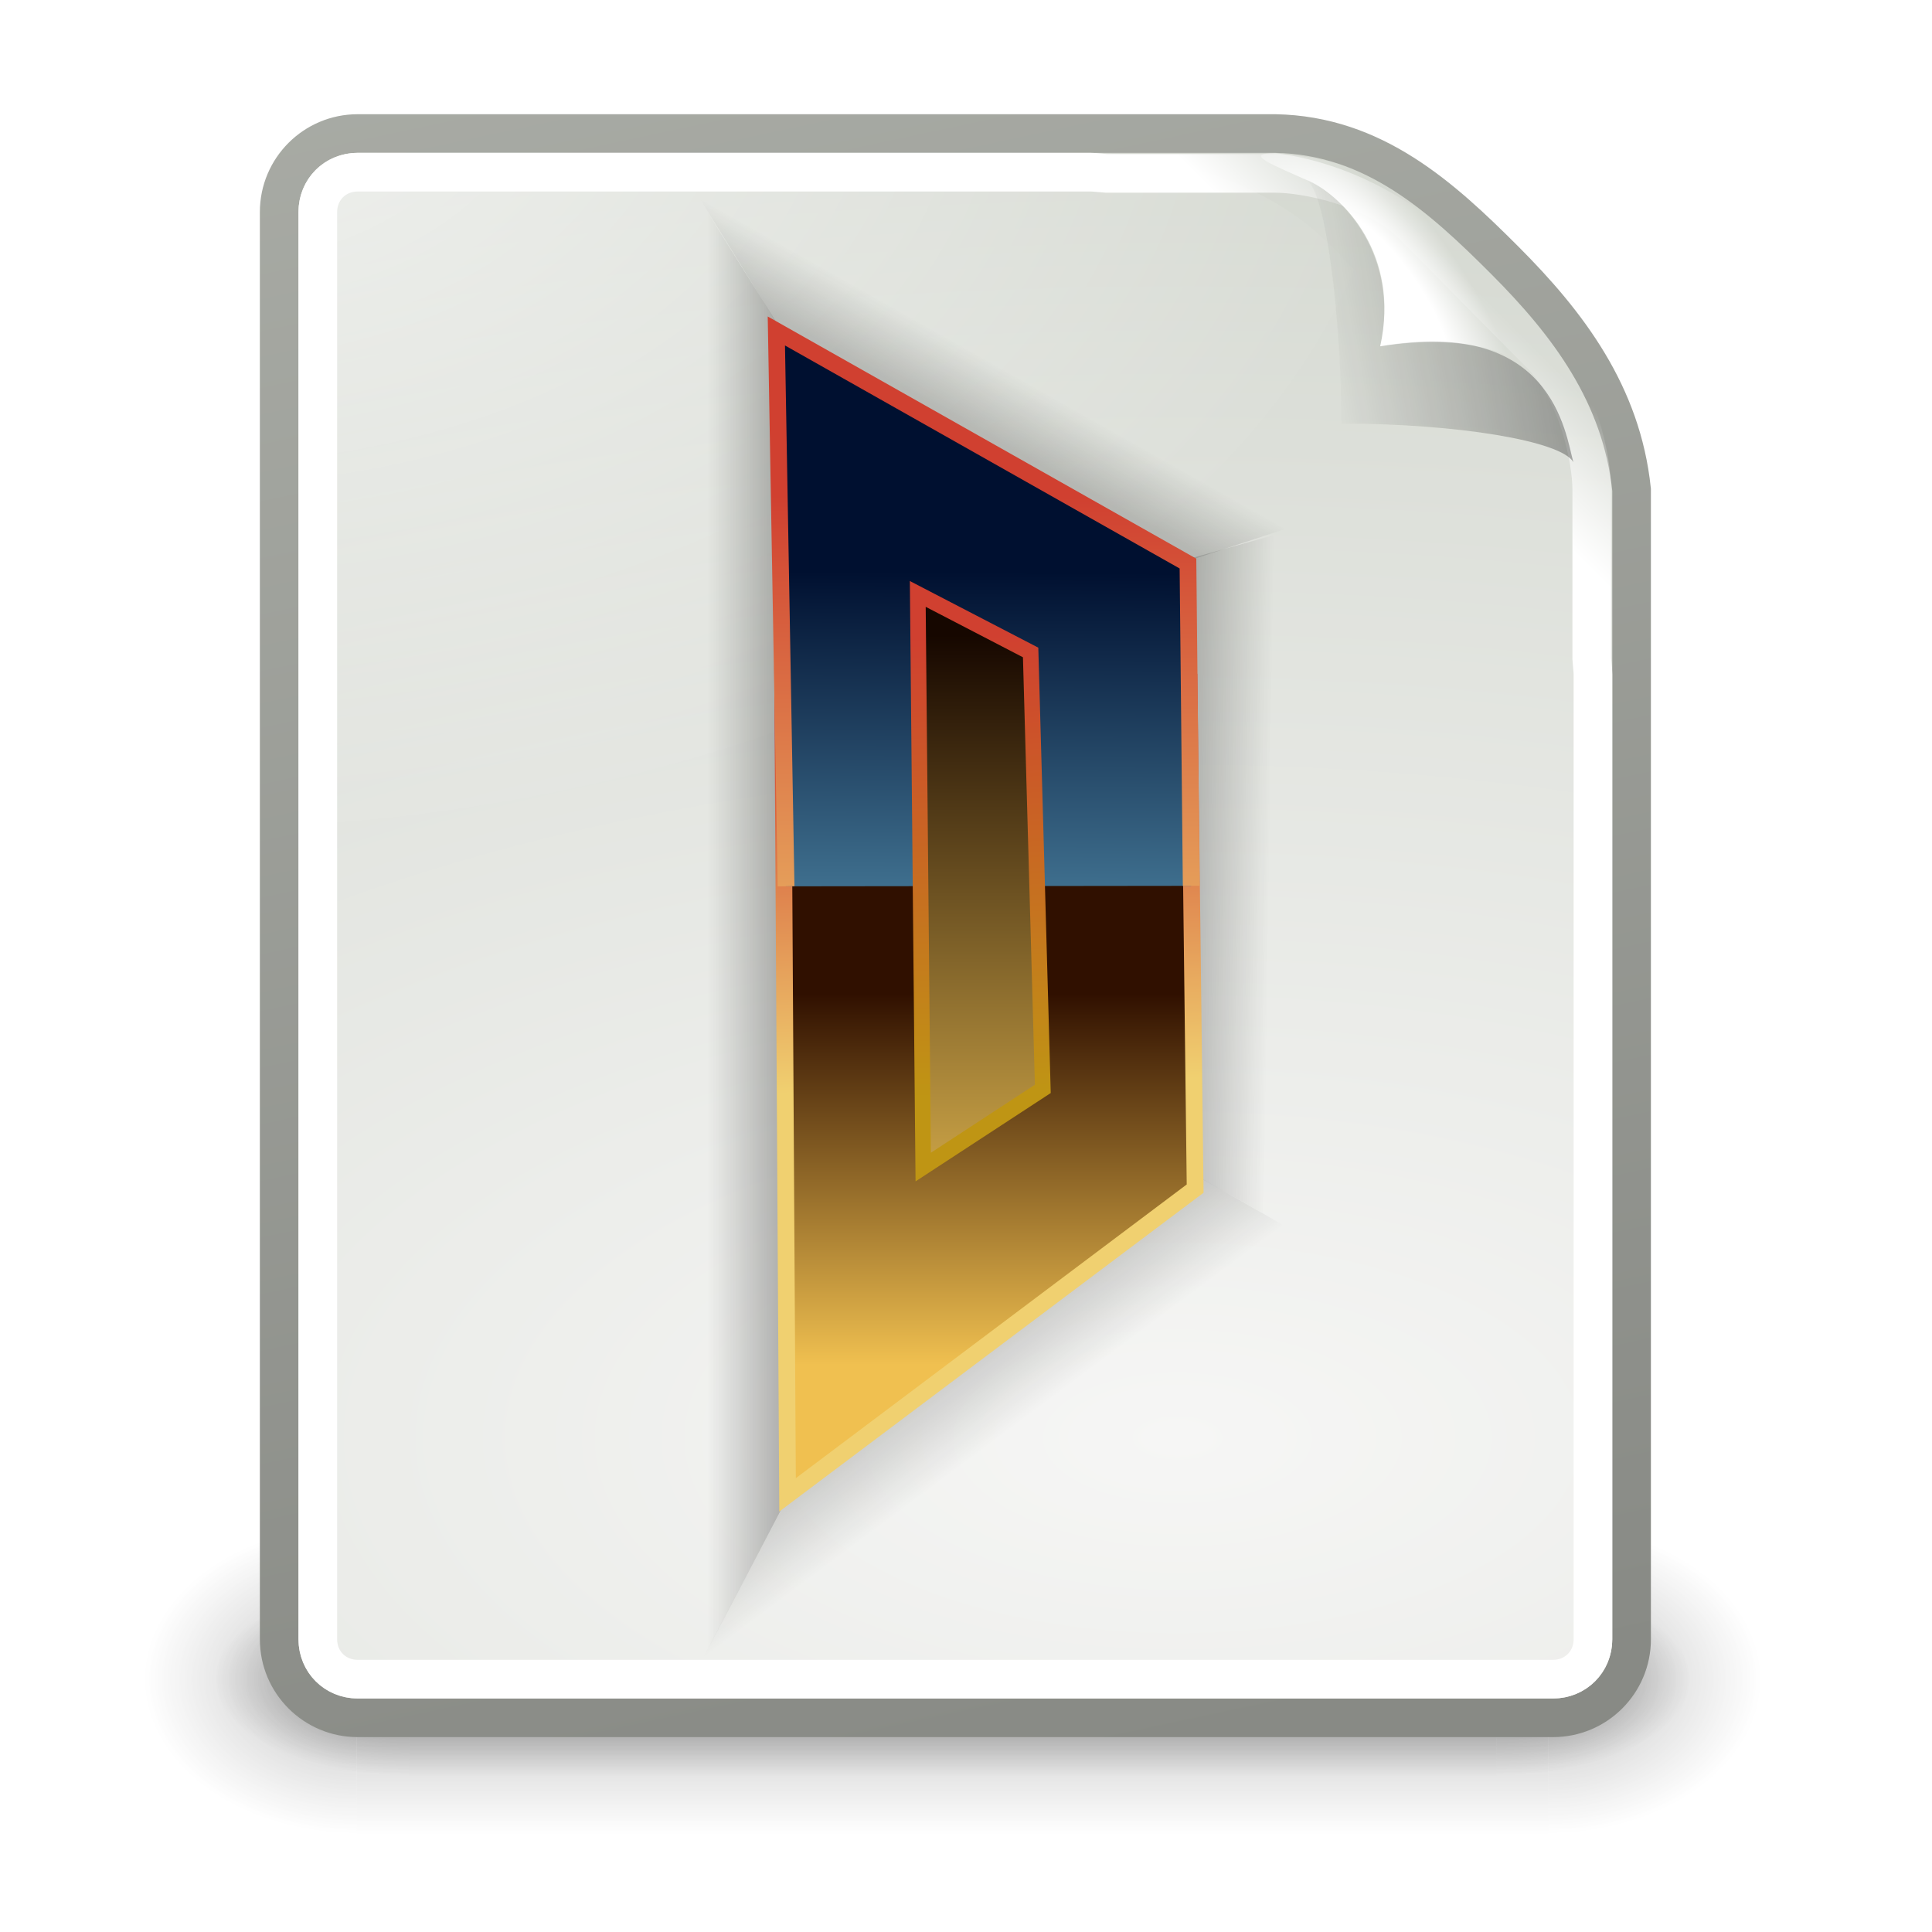
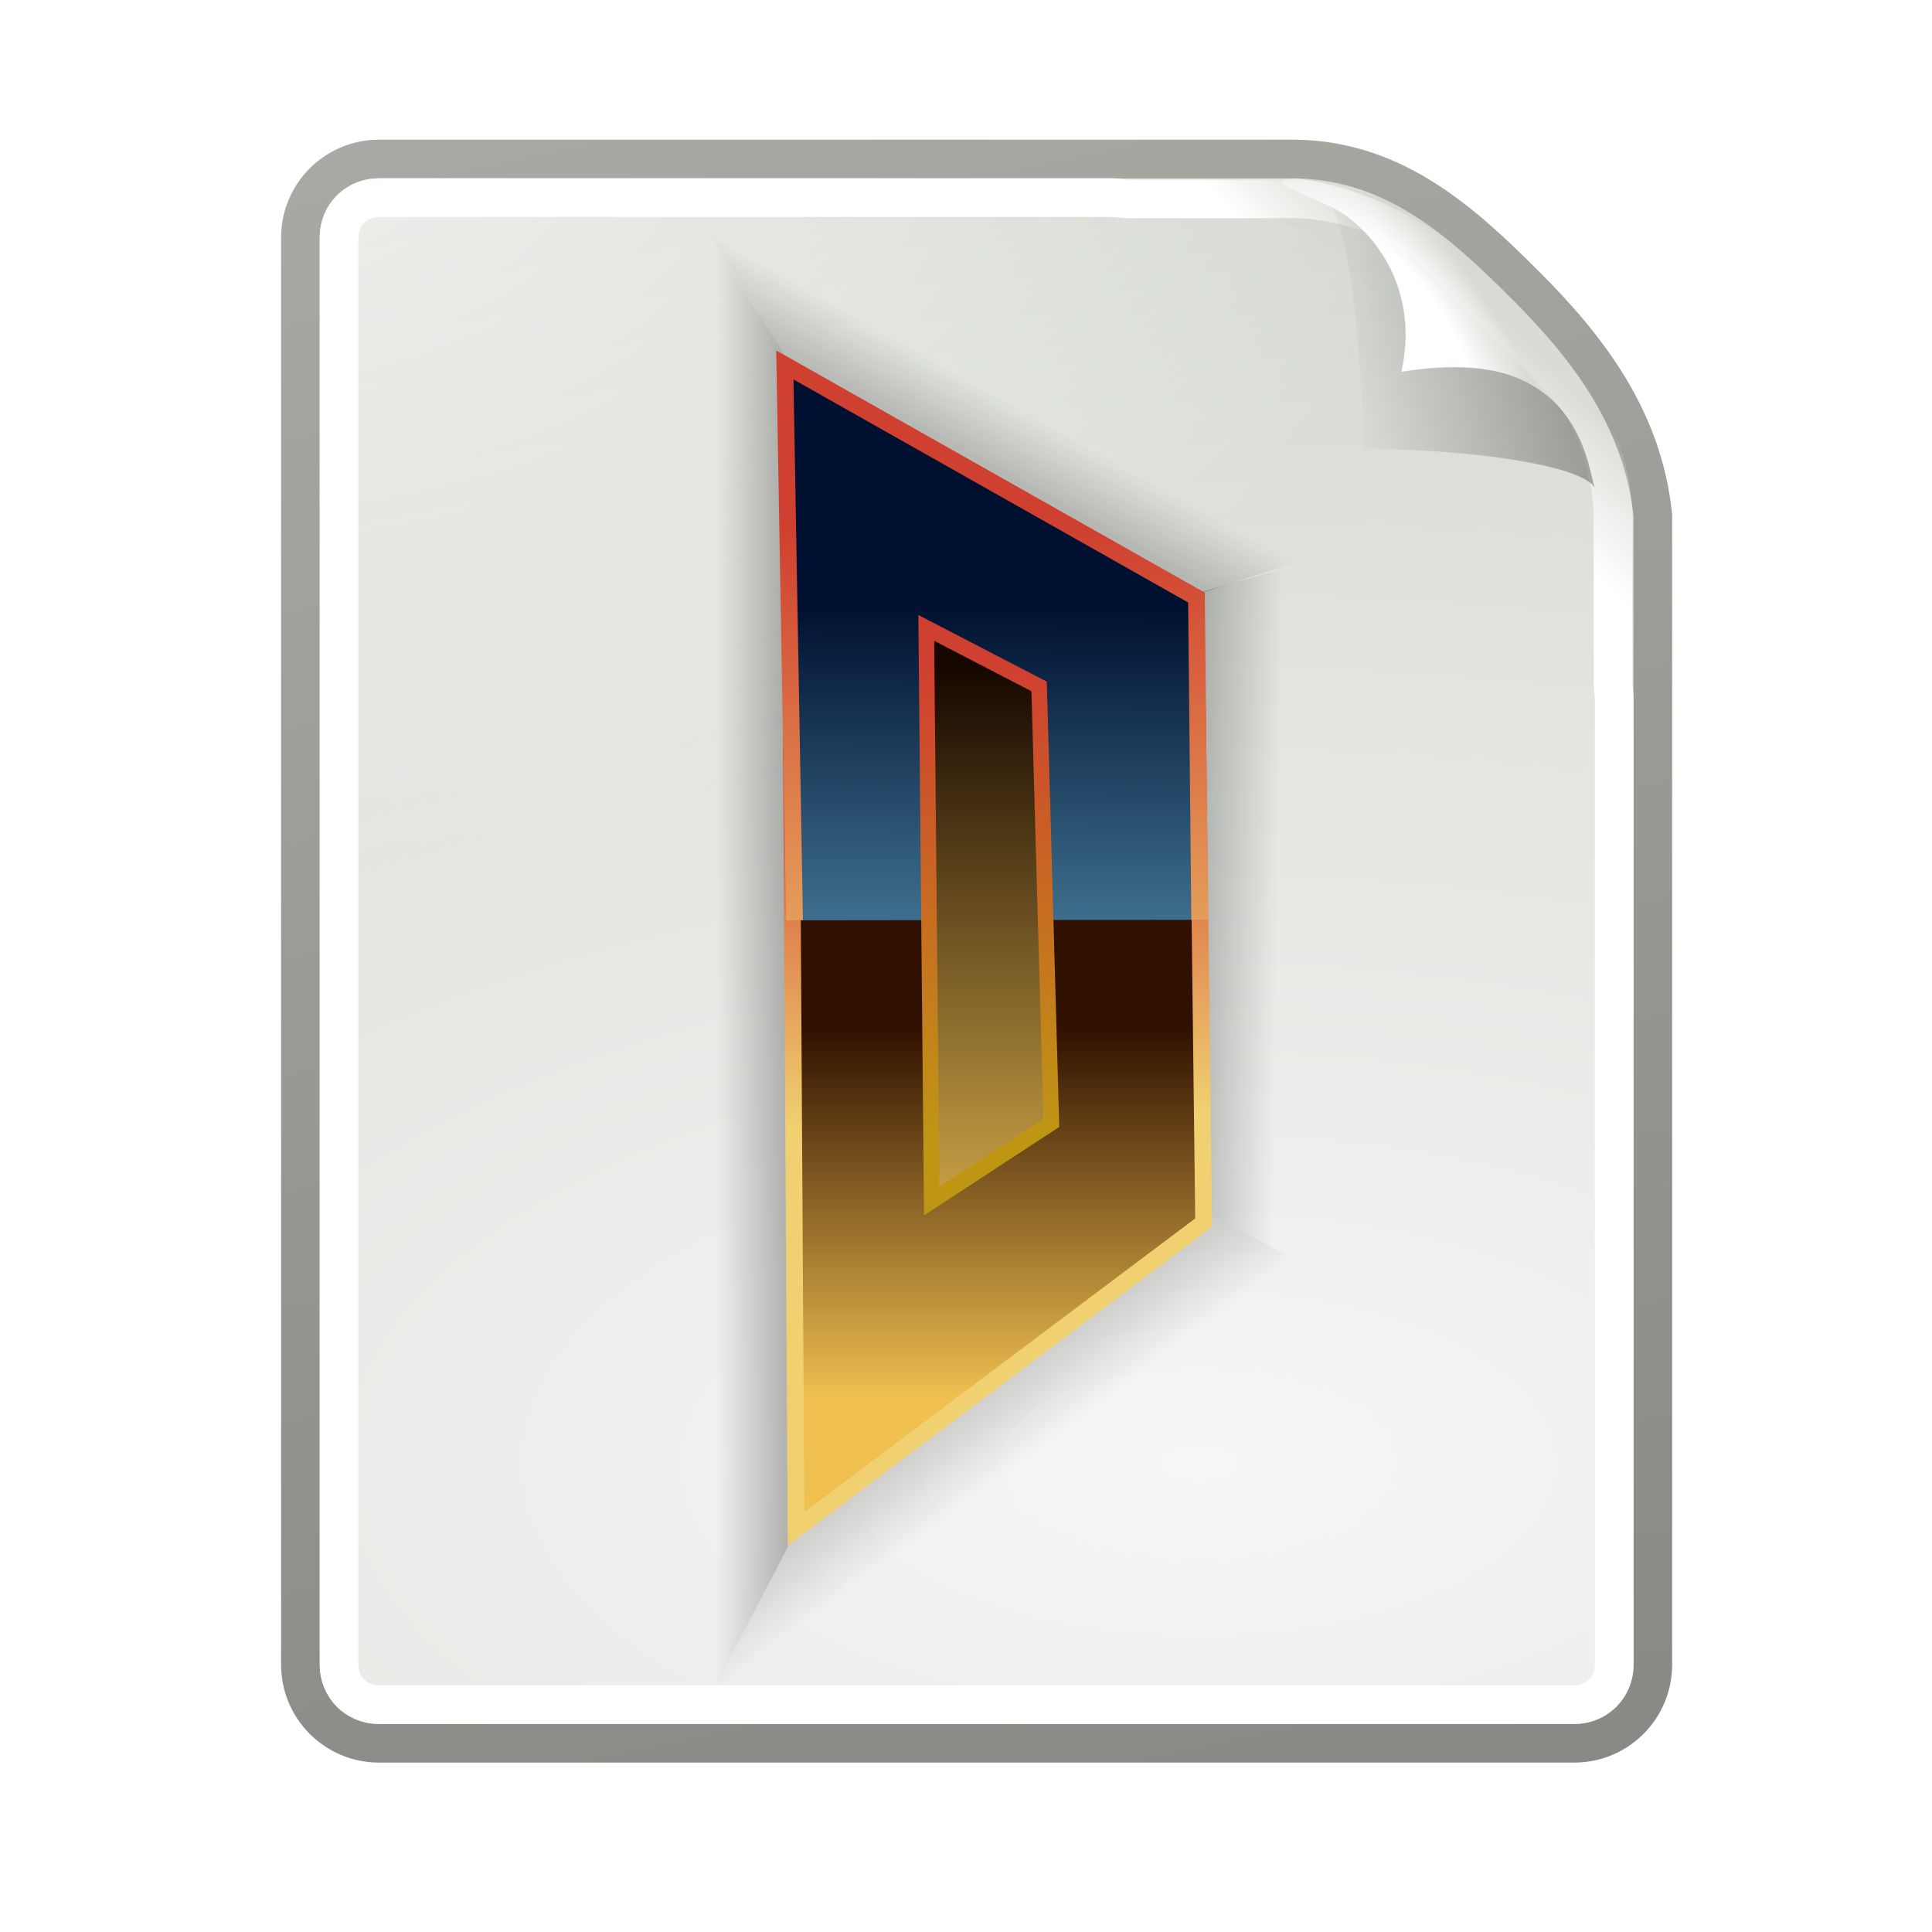
<svg xmlns="http://www.w3.org/2000/svg" xmlns:xlink="http://www.w3.org/1999/xlink" width="650" height="650" id="svg2" version="1.0">
  <defs id="defs4">
    <linearGradient id="linearGradient3388">
      <stop id="stop3390" offset="0" style="stop-color:black;stop-opacity:0.455" />
      <stop id="stop3392" offset="1" style="stop-color:black;stop-opacity:0;" />
    </linearGradient>
    <linearGradient id="linearGradient3520">
      <stop style="stop-color:#000000;stop-opacity:0.413" offset="0" id="stop3522" />
      <stop style="stop-color:#000000;stop-opacity:0;" offset="1" id="stop3524" />
    </linearGradient>
    <linearGradient xlink:href="#linearGradient3520" id="linearGradient13786" gradientUnits="userSpaceOnUse" gradientTransform="matrix(0.5946829,0,0,0.5927814,-62.32735,-48.7258)" x1="-18.619" y1="10.211" x2="-30.559" y2="12.19" />
    <linearGradient id="linearGradient3671">
      <stop style="stop-color:#ffffff;stop-opacity:1;" offset="0" id="stop3673" />
      <stop id="stop3691" offset="0.475" style="stop-color:#ffffff;stop-opacity:1;" />
      <stop style="stop-color:#ffffff;stop-opacity:0;" offset="1" id="stop3675" />
    </linearGradient>
    <radialGradient xlink:href="#linearGradient3671" id="radialGradient13784" gradientUnits="userSpaceOnUse" gradientTransform="matrix(0.2626416,-0.1805803,0.4842474,0.7055033,-76.98799,-55.02649)" cx="-26.305" cy="10.108" fx="-26.305" fy="10.108" r="7.042" />
    <linearGradient id="linearGradient3656">
      <stop style="stop-color:#ffffff;stop-opacity:1;" offset="0" id="stop3658" />
      <stop style="stop-color:#ffffff;stop-opacity:0;" offset="1" id="stop3660" />
    </linearGradient>
    <linearGradient xlink:href="#linearGradient3656" id="linearGradient13792" gradientUnits="userSpaceOnUse" gradientTransform="translate(-90,-60)" x1="-24.757" y1="9.569" x2="-22.612" y2="7.424" />
    <linearGradient id="linearGradient3741">
      <stop style="stop-color:#ffffff;stop-opacity:1;" offset="0" id="stop3743" />
      <stop style="stop-color:#ffffff;stop-opacity:0;" offset="1" id="stop3745" />
    </linearGradient>
    <radialGradient xlink:href="#linearGradient3741" id="radialGradient13636" gradientUnits="userSpaceOnUse" gradientTransform="matrix(1.886026,0,0,1.176471,-3.544103,-4.235294)" cx="4" cy="5.3" fx="4" fy="5.3" r="17" />
    <linearGradient id="linearGradient3613">
      <stop style="stop-color:#888a85;stop-opacity:1" offset="0" id="stop3615" />
      <stop style="stop-color:#babdb6;stop-opacity:1" offset="1" id="stop3617" />
    </linearGradient>
    <linearGradient xlink:href="#linearGradient3613" id="linearGradient13634" gradientUnits="userSpaceOnUse" gradientTransform="translate(-90,-60)" x1="-47.5" y1="49.021" x2="-62.75" y2="-22.502" />
    <linearGradient id="linearGradient3683">
      <stop id="stop3685" offset="0" style="stop-color:#f6f6f5;stop-opacity:1;" />
      <stop id="stop3689" offset="1" style="stop-color:#d3d7cf;stop-opacity:1" />
    </linearGradient>
    <radialGradient xlink:href="#linearGradient3683" id="radialGradient13632" gradientUnits="userSpaceOnUse" gradientTransform="matrix(3.995749,0,0,1.935037,0.62141,-91.16742)" cx="-30.25" cy="35.357" fx="-30.25" fy="35.357" r="18" />
    <linearGradient xlink:href="#linearGradient3702" id="linearGradient13630" gradientUnits="userSpaceOnUse" x1="25.058" y1="47.028" x2="25.058" y2="39.999" />
    <radialGradient xlink:href="#linearGradient3688" id="radialGradient13628" gradientUnits="userSpaceOnUse" gradientTransform="matrix(2.003784,0,0,1.4,-20.01187,-104.4)" cx="4.993" cy="43.5" fx="4.993" fy="43.5" r="2.5" />
    <radialGradient xlink:href="#linearGradient3688" id="radialGradient13626" gradientUnits="userSpaceOnUse" gradientTransform="matrix(2.003784,0,0,1.4,27.98813,-17.4)" cx="4.993" cy="43.5" fx="4.993" fy="43.5" r="2.5" />
    <linearGradient id="linearGradient3702">
      <stop style="stop-color:black;stop-opacity:0;" offset="0" id="stop3704" />
      <stop id="stop3710" offset="0.5" style="stop-color:black;stop-opacity:1;" />
      <stop style="stop-color:black;stop-opacity:0;" offset="1" id="stop3706" />
    </linearGradient>
    <linearGradient xlink:href="#linearGradient3702" id="linearGradient13624" gradientUnits="userSpaceOnUse" x1="25.058" y1="47.028" x2="25.058" y2="39.999" />
    <radialGradient xlink:href="#linearGradient3688" id="radialGradient13622" gradientUnits="userSpaceOnUse" gradientTransform="matrix(2.003784,0,0,1.4,-20.01187,-104.4)" cx="4.993" cy="43.5" fx="4.993" fy="43.5" r="2.5" />
    <linearGradient id="linearGradient3688">
      <stop style="stop-color:black;stop-opacity:1;" offset="0" id="stop3690" />
      <stop style="stop-color:black;stop-opacity:0;" offset="1" id="stop3692" />
    </linearGradient>
    <radialGradient xlink:href="#linearGradient3688" id="radialGradient13620" gradientUnits="userSpaceOnUse" gradientTransform="matrix(2.003784,0,0,1.4,27.98813,-17.4)" cx="4.993" cy="43.5" fx="4.993" fy="43.5" r="2.5" />
    <linearGradient id="linearGradient3225">
      <stop id="stop3227" offset="0" style="stop-color:#160700;stop-opacity:1;" />
      <stop id="stop3229" offset="1" style="stop-color:#c59e44;stop-opacity:1;" />
    </linearGradient>
    <linearGradient id="linearGradient3219">
      <stop id="stop3221" offset="0" style="stop-color:#bf9514;stop-opacity:1;" />
      <stop id="stop3223" offset="1" style="stop-color:#d04030;stop-opacity:1;" />
    </linearGradient>
    <linearGradient id="linearGradient3195">
      <stop style="stop-color:#f0d070;stop-opacity:1;" offset="0" id="stop3197" />
      <stop style="stop-color:#d04030;stop-opacity:1;" offset="1" id="stop3199" />
    </linearGradient>
    <linearGradient id="linearGradient3179">
      <stop style="stop-color:#301000;stop-opacity:1;" offset="0" id="stop3181" />
      <stop style="stop-color:#f0c050;stop-opacity:1;" offset="1" id="stop3183" />
    </linearGradient>
    <linearGradient id="linearGradient3171">
      <stop id="stop3173" offset="0" style="stop-color:#001030;stop-opacity:1;" />
      <stop id="stop3175" offset="1" style="stop-color:#407190;stop-opacity:1;" />
    </linearGradient>
    <linearGradient xlink:href="#linearGradient3179" id="linearGradient3348" gradientUnits="userSpaceOnUse" gradientTransform="matrix(0.75,0,0,0.75,136.1255,66.24946)" x1="263.711" y1="384" x2="263.711" y2="550.675" />
    <linearGradient xlink:href="#linearGradient3195" id="linearGradient3350" gradientUnits="userSpaceOnUse" gradientTransform="matrix(0.75,0,0,0.75,135.5898,59.28517)" x1="277.501" y1="434.197" x2="270.915" y2="264.197" />
    <linearGradient xlink:href="#linearGradient3171" id="linearGradient3352" gradientUnits="userSpaceOnUse" gradientTransform="matrix(0.75,0,0,0.75,135.5898,59.28517)" x1="261.479" y1="204.148" x2="260.559" y2="349.148" />
    <linearGradient xlink:href="#linearGradient3195" id="linearGradient3354" gradientUnits="userSpaceOnUse" gradientTransform="matrix(0.75,0,0,0.75,135.5898,59.28517)" x1="274.674" y1="440.649" x2="275.427" y2="170.649" />
    <linearGradient xlink:href="#linearGradient3225" id="linearGradient3356" gradientUnits="userSpaceOnUse" gradientTransform="matrix(0.75,0,0,0.75,135.5898,59.28517)" x1="261.429" y1="232.632" x2="261.429" y2="466.987" />
    <linearGradient xlink:href="#linearGradient3219" id="linearGradient3358" gradientUnits="userSpaceOnUse" gradientTransform="matrix(0.75,0,0,0.75,135.5898,59.28517)" x1="271.225" y1="438.309" x2="261.429" y2="232.632" />
    <linearGradient xlink:href="#linearGradient3388" id="linearGradient3386" x1="329.286" y1="134.286" x2="340.156" y2="115" gradientUnits="userSpaceOnUse" />
-     <linearGradient xlink:href="#linearGradient3688" id="linearGradient3402" x1="328.058" y1="283.571" x2="236.585" y2="283.571" gradientUnits="userSpaceOnUse" gradientTransform="translate(1.428571,11.42857)" />
+     <linearGradient xlink:href="#linearGradient3688" id="linearGradient3402" x1="328.058" y1="283.571" x2="236.585" y2="283.571" gradientUnits="userSpaceOnUse" gradientTransform="translate(4.285714,22.85714)" />
    <linearGradient xlink:href="#linearGradient3388" id="linearGradient3406" gradientUnits="userSpaceOnUse" x1="303.571" y1="160" x2="329.442" y2="140.714" gradientTransform="matrix(0,1,-1,0,493.2143,129.6429)" />
    <linearGradient xlink:href="#linearGradient3688" id="linearGradient3410" gradientUnits="userSpaceOnUse" x1="362.299" y1="342.857" x2="313.728" y2="342.143" gradientTransform="matrix(-1,0,0,-1,739.2857,633.5714)" />
    <radialGradient xlink:href="#linearGradient3688" id="radialGradient3432" gradientUnits="userSpaceOnUse" gradientTransform="matrix(2.003784,0,0,1.4,27.98813,-17.4)" cx="4.993" cy="43.5" fx="4.993" fy="43.5" r="2.5" />
    <radialGradient xlink:href="#linearGradient3688" id="radialGradient3434" gradientUnits="userSpaceOnUse" gradientTransform="matrix(2.003784,0,0,1.4,-20.01187,-104.4)" cx="4.993" cy="43.5" fx="4.993" fy="43.5" r="2.5" />
    <linearGradient xlink:href="#linearGradient3702" id="linearGradient3436" gradientUnits="userSpaceOnUse" x1="25.058" y1="47.028" x2="25.058" y2="39.999" />
    <radialGradient xlink:href="#linearGradient3688" id="radialGradient3438" gradientUnits="userSpaceOnUse" gradientTransform="matrix(2.003784,0,0,1.4,27.98813,-17.4)" cx="4.993" cy="43.5" fx="4.993" fy="43.5" r="2.5" />
    <radialGradient xlink:href="#linearGradient3688" id="radialGradient3440" gradientUnits="userSpaceOnUse" gradientTransform="matrix(2.003784,0,0,1.4,-20.01187,-104.4)" cx="4.993" cy="43.5" fx="4.993" fy="43.5" r="2.5" />
    <linearGradient xlink:href="#linearGradient3702" id="linearGradient3442" gradientUnits="userSpaceOnUse" x1="25.058" y1="47.028" x2="25.058" y2="39.999" />
    <radialGradient xlink:href="#linearGradient3683" id="radialGradient3444" gradientUnits="userSpaceOnUse" gradientTransform="matrix(3.995749,0,0,1.935037,0.62141,-91.16742)" cx="-30.25" cy="35.357" fx="-30.25" fy="35.357" r="18" />
    <linearGradient xlink:href="#linearGradient3613" id="linearGradient3446" gradientUnits="userSpaceOnUse" gradientTransform="translate(-90,-60)" x1="-47.5" y1="49.021" x2="-62.75" y2="-22.502" />
    <radialGradient xlink:href="#linearGradient3741" id="radialGradient3448" gradientUnits="userSpaceOnUse" gradientTransform="matrix(1.886026,0,0,1.176471,-3.544103,-4.235294)" cx="4" cy="5.3" fx="4" fy="5.3" r="17" />
    <linearGradient xlink:href="#linearGradient3656" id="linearGradient3450" gradientUnits="userSpaceOnUse" gradientTransform="translate(-90,-60)" x1="-24.757" y1="9.569" x2="-22.612" y2="7.424" />
    <radialGradient xlink:href="#linearGradient3671" id="radialGradient3452" gradientUnits="userSpaceOnUse" gradientTransform="matrix(0.2626416,-0.1805803,0.4842474,0.7055033,-76.98799,-55.02649)" cx="-26.305" cy="10.108" fx="-26.305" fy="10.108" r="7.042" />
    <linearGradient xlink:href="#linearGradient3520" id="linearGradient3454" gradientUnits="userSpaceOnUse" gradientTransform="matrix(0.5946829,0,0,0.5927814,-62.32735,-48.7258)" x1="-18.619" y1="10.211" x2="-30.559" y2="12.19" />
-     <radialGradient xlink:href="#linearGradient3688" id="radialGradient3481" gradientUnits="userSpaceOnUse" gradientTransform="matrix(2.003784,0,0,1.4,27.98813,-17.4)" cx="4.993" cy="43.5" fx="4.993" fy="43.5" r="2.5" />
-     <radialGradient xlink:href="#linearGradient3688" id="radialGradient3483" gradientUnits="userSpaceOnUse" gradientTransform="matrix(2.003784,0,0,1.4,-20.01187,-104.4)" cx="4.993" cy="43.5" fx="4.993" fy="43.5" r="2.5" />
-     <linearGradient xlink:href="#linearGradient3702" id="linearGradient3485" gradientUnits="userSpaceOnUse" x1="25.058" y1="47.028" x2="25.058" y2="39.999" />
-     <radialGradient xlink:href="#linearGradient3688" id="radialGradient3487" gradientUnits="userSpaceOnUse" gradientTransform="matrix(2.003784,0,0,1.4,27.98813,-17.4)" cx="4.993" cy="43.5" fx="4.993" fy="43.5" r="2.5" />
-     <radialGradient xlink:href="#linearGradient3688" id="radialGradient3489" gradientUnits="userSpaceOnUse" gradientTransform="matrix(2.003784,0,0,1.4,-20.01187,-104.4)" cx="4.993" cy="43.5" fx="4.993" fy="43.5" r="2.5" />
-     <linearGradient xlink:href="#linearGradient3702" id="linearGradient3491" gradientUnits="userSpaceOnUse" x1="25.058" y1="47.028" x2="25.058" y2="39.999" />
-     <radialGradient xlink:href="#linearGradient3683" id="radialGradient3493" gradientUnits="userSpaceOnUse" gradientTransform="matrix(3.995749,0,0,1.935037,0.62141,-91.16742)" cx="-30.25" cy="35.357" fx="-30.25" fy="35.357" r="18" />
-     <linearGradient xlink:href="#linearGradient3613" id="linearGradient3495" gradientUnits="userSpaceOnUse" gradientTransform="translate(-90,-60)" x1="-47.5" y1="49.021" x2="-62.75" y2="-22.502" />
-     <radialGradient xlink:href="#linearGradient3741" id="radialGradient3497" gradientUnits="userSpaceOnUse" gradientTransform="matrix(1.886026,0,0,1.176471,-3.544103,-4.235294)" cx="4" cy="5.3" fx="4" fy="5.3" r="17" />
-     <linearGradient xlink:href="#linearGradient3656" id="linearGradient3499" gradientUnits="userSpaceOnUse" gradientTransform="translate(-90,-60)" x1="-24.757" y1="9.569" x2="-22.612" y2="7.424" />
-     <radialGradient xlink:href="#linearGradient3671" id="radialGradient3501" gradientUnits="userSpaceOnUse" gradientTransform="matrix(0.2626416,-0.1805803,0.4842474,0.7055033,-76.98799,-55.02649)" cx="-26.305" cy="10.108" fx="-26.305" fy="10.108" r="7.042" />
-     <linearGradient xlink:href="#linearGradient3520" id="linearGradient3503" gradientUnits="userSpaceOnUse" gradientTransform="matrix(0.5946829,0,0,0.5927814,-62.32735,-48.7258)" x1="-18.619" y1="10.211" x2="-30.559" y2="12.19" />
    <linearGradient xlink:href="#linearGradient3388" id="linearGradient3505" gradientUnits="userSpaceOnUse" x1="329.286" y1="134.286" x2="340.156" y2="115" />
    <linearGradient xlink:href="#linearGradient3688" id="linearGradient3507" gradientUnits="userSpaceOnUse" gradientTransform="matrix(-1,0,0,-1,739.2857,633.5714)" x1="362.299" y1="342.857" x2="313.728" y2="342.143" />
    <linearGradient xlink:href="#linearGradient3388" id="linearGradient3509" gradientUnits="userSpaceOnUse" gradientTransform="matrix(0,1,-1,0,493.2143,129.6429)" x1="303.571" y1="160" x2="329.442" y2="140.714" />
+     <linearGradient xlink:href="#linearGradient3520" id="linearGradient2838" gradientUnits="userSpaceOnUse" gradientTransform="matrix(7.730878,0,0,7.706158,208.2258,56.22131)" x1="-18.619" y1="10.211" x2="-30.559" y2="12.19" />
+     <radialGradient xlink:href="#linearGradient3671" id="radialGradient2841" gradientUnits="userSpaceOnUse" gradientTransform="matrix(3.414341,-2.347544,6.295216,9.171543,17.63758,-25.68773)" cx="-26.305" cy="10.108" fx="-26.305" fy="10.108" r="7.042" />
+     <radialGradient xlink:href="#linearGradient3688" id="radialGradient2878" gradientUnits="userSpaceOnUse" gradientTransform="matrix(2.003784,0,0,1.4,27.98813,-17.4)" cx="4.993" cy="43.5" fx="4.993" fy="43.5" r="2.5" />
+     <radialGradient xlink:href="#linearGradient3688" id="radialGradient2880" gradientUnits="userSpaceOnUse" gradientTransform="matrix(2.003784,0,0,1.4,-20.01187,-104.4)" cx="4.993" cy="43.5" fx="4.993" fy="43.5" r="2.5" />
+     <linearGradient xlink:href="#linearGradient3702" id="linearGradient2882" gradientUnits="userSpaceOnUse" x1="25.058" y1="47.028" x2="25.058" y2="39.999" />
+     <radialGradient xlink:href="#linearGradient3688" id="radialGradient2884" gradientUnits="userSpaceOnUse" gradientTransform="matrix(2.003784,0,0,1.4,27.98813,-17.4)" cx="4.993" cy="43.5" fx="4.993" fy="43.5" r="2.5" />
+     <radialGradient xlink:href="#linearGradient3688" id="radialGradient2886" gradientUnits="userSpaceOnUse" gradientTransform="matrix(2.003784,0,0,1.4,-20.01187,-104.4)" cx="4.993" cy="43.5" fx="4.993" fy="43.5" r="2.5" />
+     <linearGradient xlink:href="#linearGradient3702" id="linearGradient2888" gradientUnits="userSpaceOnUse" x1="25.058" y1="47.028" x2="25.058" y2="39.999" />
+     <radialGradient xlink:href="#linearGradient3741" id="radialGradient2894" gradientUnits="userSpaceOnUse" gradientTransform="matrix(1.886026,0,0,1.176471,-3.544103,-4.235294)" cx="4" cy="5.3" fx="4" fy="5.3" r="17" />
+     <linearGradient xlink:href="#linearGradient3656" id="linearGradient2899" gradientUnits="userSpaceOnUse" gradientTransform="matrix(13,0,0,13,316.5716,26.57143)" x1="-24.757" y1="9.569" x2="-22.612" y2="7.424" />
+     <radialGradient xlink:href="#linearGradient3683" id="radialGradient2903" gradientUnits="userSpaceOnUse" gradientTransform="matrix(51.94474,0,0,25.15548,1494.65,-378.6051)" cx="-30.25" cy="35.357" fx="-30.25" fy="35.357" r="18" />
+     <linearGradient xlink:href="#linearGradient3613" id="linearGradient2905" gradientUnits="userSpaceOnUse" gradientTransform="matrix(13,0,0,13,316.5716,26.57143)" x1="-47.5" y1="49.021" x2="-62.75" y2="-22.502" />
+     <radialGradient xlink:href="#linearGradient3683" id="radialGradient2924" gradientUnits="userSpaceOnUse" gradientTransform="matrix(51.94474,0,0,25.15548,1494.65,-378.6051)" cx="-30.25" cy="35.357" fx="-30.25" fy="35.357" r="18" />
+     <linearGradient xlink:href="#linearGradient3613" id="linearGradient2926" gradientUnits="userSpaceOnUse" gradientTransform="matrix(13,0,0,13,316.5716,26.57143)" x1="-47.5" y1="49.021" x2="-62.75" y2="-22.502" />
+     <radialGradient xlink:href="#linearGradient3741" id="radialGradient2928" gradientUnits="userSpaceOnUse" gradientTransform="matrix(1.886026,0,0,1.176471,-3.544103,-4.235294)" cx="4" cy="5.3" fx="4" fy="5.3" r="17" />
+     <linearGradient xlink:href="#linearGradient3656" id="linearGradient2930" gradientUnits="userSpaceOnUse" gradientTransform="matrix(13,0,0,13,316.5716,26.57143)" x1="-24.757" y1="9.569" x2="-22.612" y2="7.424" />
+     <radialGradient xlink:href="#linearGradient3671" id="radialGradient2932" gradientUnits="userSpaceOnUse" gradientTransform="matrix(3.414341,-2.347544,6.295216,9.171543,17.63758,-25.68773)" cx="-26.305" cy="10.108" fx="-26.305" fy="10.108" r="7.042" />
+     <linearGradient xlink:href="#linearGradient3520" id="linearGradient2934" gradientUnits="userSpaceOnUse" gradientTransform="matrix(7.730878,0,0,7.706158,208.2258,56.22131)" x1="-18.619" y1="10.211" x2="-30.559" y2="12.19" />
  </defs>
  <g id="layer1">
-     <g style="display:inline" id="g13794" transform="matrix(13,0,0,13,1959.429,779.4286)">
-       <g transform="translate(0,-60)" id="g13584" style="display:inline">
-         <rect style="opacity:0;fill:#000000;fill-opacity:1;stroke:none;stroke-width:1;stroke-miterlimit:4;stroke-dasharray:none;display:inline" id="rect13586" width="48" height="48" x="-150" y="0" />
-         <g id="g13588">
-           <g transform="matrix(1.046428,0,0,0.8888889,-151.1857,5.72224)" id="g13590" style="opacity:0.656;display:inline">
-             <g transform="matrix(1.052632,0,0,1.285713,-1.263158,-13.42854)" style="opacity:0.4" id="g13592">
-               <rect style="opacity:1;fill:url(#radialGradient3481);fill-opacity:1;stroke:none;stroke-width:1;stroke-linecap:round;stroke-linejoin:miter;stroke-miterlimit:4;stroke-dasharray:none;stroke-opacity:1" id="rect13594" width="5" height="7" x="38" y="40" />
-               <rect style="opacity:1;fill:url(#radialGradient3483);fill-opacity:1;stroke:none;stroke-width:1;stroke-linecap:round;stroke-linejoin:miter;stroke-miterlimit:4;stroke-dasharray:none;stroke-opacity:1" id="rect13596" width="5" height="7" x="-10" y="-47" transform="scale(-1,-1)" />
-               <rect style="opacity:1;fill:url(#linearGradient3485);fill-opacity:1;stroke:none;stroke-width:1;stroke-linecap:round;stroke-linejoin:miter;stroke-miterlimit:4;stroke-dasharray:none;stroke-opacity:1" id="rect13598" width="28" height="7" x="10" y="40" />
-             </g>
-           </g>
-           <g transform="matrix(0.9548466,0,0,0.5555562,-148.9878,19.88887)" id="g13600" style="display:inline">
-             <g transform="matrix(1.052632,0,0,1.285713,-1.263158,-13.42854)" style="opacity:0.4" id="g13602">
-               <rect style="opacity:1;fill:url(#radialGradient3487);fill-opacity:1;stroke:none;stroke-width:1;stroke-linecap:round;stroke-linejoin:miter;stroke-miterlimit:4;stroke-dasharray:none;stroke-opacity:1" id="rect13604" width="5" height="7" x="38" y="40" />
-               <rect style="opacity:1;fill:url(#radialGradient3489);fill-opacity:1;stroke:none;stroke-width:1;stroke-linecap:round;stroke-linejoin:miter;stroke-miterlimit:4;stroke-dasharray:none;stroke-opacity:1" id="rect13606" width="5" height="7" x="-10" y="-47" transform="scale(-1,-1)" />
-               <rect style="opacity:1;fill:url(#linearGradient3491);fill-opacity:1;stroke:none;stroke-width:1;stroke-linecap:round;stroke-linejoin:miter;stroke-miterlimit:4;stroke-dasharray:none;stroke-opacity:1" id="rect13608" width="28" height="7" x="10" y="40" />
-             </g>
-           </g>
-           <path id="path13610" transform="translate(0,60)" d="M -141.469,-56.5 C -142.59,-56.5 -143.5,-55.59 -143.5,-54.469 L -143.5,-17.531 C -143.5,-16.41 -142.59,-15.5 -141.469,-15.5 L -110.531,-15.5 C -109.41,-15.5 -108.5,-16.41 -108.5,-17.531 C -108.5,-27.448 -108.5,-37.365 -108.5,-47.281 C -108.758,-49.747 -110.138,-51.574 -111.781,-53.219 C -113.425,-54.864 -115.17,-56.452 -117.719,-56.5 C -125.635,-56.5 -133.552,-56.5 -141.469,-56.5 z" style="fill:url(#radialGradient3493);fill-opacity:1;stroke:url(#linearGradient3495);stroke-width:1;stroke-miterlimit:4;display:inline" />
-           <path transform="translate(-150,0)" d="M 8.531,4 C 7.673,4 7,4.673 7,5.531 L 7,42.469 C 7,43.327 7.673,44 8.531,44 L 39.469,44 C 40.327,44 41,43.327 41,42.469 C 41,42.469 41,19 41,17.5 C 41,16.108 40.513,13.201 38.656,11.344 C 36.656,9.344 35.656,8.344 33.656,6.344 C 31.799,4.487 28.892,4 27.5,4 C 26,4 8.531,4 8.531,4 z" id="path13612" style="opacity:0.68;fill:url(#radialGradient3497);fill-opacity:1;stroke:none;stroke-width:1;stroke-miterlimit:4;display:inline" />
-           <path id="path13618" transform="translate(0,60)" d="M -141.469,-55.5 C -142.052,-55.5 -142.5,-55.052 -142.5,-54.469 L -142.5,-17.531 C -142.5,-16.948 -142.052,-16.5 -141.469,-16.5 L -110.531,-16.5 C -109.948,-16.5 -109.5,-16.948 -109.5,-17.531 C -109.5,-17.531 -109.5,-41 -109.5,-42.5 C -109.5,-42.607 -109.524,-42.78 -109.531,-42.906 C -109.531,-44.658 -109.531,-47.018 -109.531,-47.281 C -109.531,-48.039 -109.864,-49.801 -110.875,-50.812 C -112.19,-52.128 -112.841,-52.809 -114.156,-54.125 C -115.167,-55.137 -116.962,-55.469 -117.719,-55.469 C -118.065,-55.469 -120.112,-55.469 -122.094,-55.469 C -122.22,-55.476 -122.393,-55.5 -122.5,-55.5 C -124,-55.5 -141.469,-55.5 -141.469,-55.5 z" style="fill:none;fill-opacity:1;stroke:url(#linearGradient3499);stroke-width:1;stroke-miterlimit:4;display:inline" />
-         </g>
-       </g>
-       <g transform="translate(-36.00694,-8.993441)" id="g13771">
-         <path style="fill:url(#radialGradient3501);fill-opacity:1;stroke:none;stroke-width:1;stroke-miterlimit:4;display:inline" d="M -81.705,-47 C -82.6,-47 -81.732,-46.679 -80.838,-46.274 C -79.945,-45.869 -78.473,-44.362 -79,-42 C -74.431,-42.707 -73.852,-39.822 -73.645,-39.075 C -73.438,-38.327 -73,-37.392 -73,-38.288 C -72.982,-40.744 -74.835,-42.439 -76.123,-43.874 C -77.412,-45.31 -79.349,-46.692 -81.705,-47 z" id="path13676" />
-         <path style="opacity:0.879;fill:url(#linearGradient3503);fill-opacity:1;stroke:none;stroke-width:1;stroke-miterlimit:4;display:inline" d="M -80.995,-46.345 C -80.4,-46.345 -80,-42.5 -80,-40 C -77,-40 -74.296,-39.548 -74,-39 C -74.207,-39.748 -74.539,-42.773 -79,-42 C -78.442,-44.501 -80.213,-46.108 -80.995,-46.345 z" id="path13678" />
-       </g>
+     <rect style="opacity:0;fill:#000000;fill-opacity:1;stroke:none;stroke-width:1;stroke-miterlimit:4;stroke-dasharray:none;display:inline" id="rect13586" width="624" height="624" x="-463.428" y="26.571" />
+     <g id="g2917" transform="translate(480,-18.57143)">
+       <path id="path13610" d="M -352.522,72.071 C -367.098,72.071 -378.928,83.902 -378.928,98.478 L -378.928,578.665 C -378.928,593.241 -367.098,605.071 -352.522,605.071 L 49.665,605.071 C 64.241,605.071 76.072,593.241 76.072,578.665 C 76.072,449.749 76.072,320.832 76.072,191.915 C 72.719,159.863 54.782,136.111 33.415,114.728 C 12.049,93.344 -10.636,72.695 -43.772,72.071 C -146.689,72.071 -249.605,72.071 -352.522,72.071 z" style="fill:url(#radialGradient2924);fill-opacity:1;stroke:url(#linearGradient2926);stroke-width:13;stroke-miterlimit:4;display:inline" />
+       <path transform="matrix(13,0,0,13,-463.4284,26.57143)" d="M 8.531,4 C 7.673,4 7,4.673 7,5.531 L 7,42.469 C 7,43.327 7.673,44 8.531,44 L 39.469,44 C 40.327,44 41,43.327 41,42.469 C 41,42.469 41,19 41,17.5 C 41,16.108 40.513,13.201 38.656,11.344 C 36.656,9.344 35.656,8.344 33.656,6.344 C 31.799,4.487 28.892,4 27.5,4 C 26,4 8.531,4 8.531,4 z" id="path13612" style="opacity:0.68;fill:url(#radialGradient2928);fill-opacity:1;stroke:none;stroke-width:1;stroke-miterlimit:4;display:inline" />
+       <path id="path13618" d="M -352.522,85.071 C -360.103,85.071 -365.928,90.897 -365.928,98.478 L -365.928,578.665 C -365.928,586.246 -360.103,592.071 -352.522,592.071 L 49.665,592.071 C 57.247,592.071 63.072,586.246 63.072,578.665 C 63.072,578.665 63.072,273.571 63.072,254.071 C 63.072,252.686 62.758,250.435 62.665,248.79 C 62.665,226.014 62.665,195.337 62.665,191.915 C 62.665,182.069 58.337,159.159 45.197,146.009 C 28.103,128.902 19.634,120.053 2.54,102.946 C -10.6,89.796 -33.934,85.478 -43.772,85.478 C -48.27,85.478 -74.889,85.478 -100.647,85.478 C -102.292,85.385 -104.543,85.071 -105.928,85.071 C -125.428,85.071 -352.522,85.071 -352.522,85.071 z" style="fill:none;fill-opacity:1;stroke:url(#linearGradient2930);stroke-width:13;stroke-miterlimit:4;display:inline" />
+       <path id="path13676" d="M -43.679,78.657 C -55.321,78.657 -44.032,82.827 -32.415,88.095 C -20.799,93.362 -1.674,112.952 -8.519,143.657 C 50.883,134.464 58.408,171.965 61.098,181.687 C 63.787,191.409 69.48,203.563 69.48,191.912 C 69.717,159.986 45.629,137.954 28.879,119.292 C 12.129,100.63 -13.052,82.656 -43.679,78.657 z" style="fill:url(#radialGradient2932);fill-opacity:1;stroke:none;stroke-width:1;stroke-miterlimit:4;display:inline" />
+       <path id="path13678" d="M -34.451,87.166 C -26.72,87.166 -21.519,137.157 -21.519,169.657 C 17.481,169.657 52.629,175.53 56.481,182.657 C 53.792,172.935 49.48,133.603 -8.519,143.657 C -1.271,111.146 -24.288,90.257 -34.451,87.166 z" style="opacity:0.879;fill:url(#linearGradient2934);fill-opacity:1;stroke:none;stroke-width:1;stroke-miterlimit:4;display:inline" />
    </g>
    <rect style="fill:#000000;fill-opacity:0;stroke:none;stroke-width:7.512;stroke-linecap:butt;stroke-linejoin:miter;stroke-miterlimit:4;stroke-dasharray:none;stroke-opacity:1" id="rect2405" width="650" height="654.286" x="1.429" y="12.857" />
-     <path style="fill:url(#linearGradient3402);fill-opacity:1;fill-rule:evenodd;stroke:none;stroke-width:0.25pt;stroke-linecap:butt;stroke-linejoin:miter;stroke-opacity:1" d="M 226.429,52.857 L 269.329,121.429 L 270,494.286 L 226.429,577.143 L 226.429,52.857 z" id="path3394" />
-     <g id="g3456" style="opacity:0.417" transform="translate(1.428571,11.42857)">
+     <path style="fill:url(#linearGradient3402);fill-opacity:1;fill-rule:evenodd;stroke:none;stroke-width:0.25pt;stroke-linecap:butt;stroke-linejoin:miter;stroke-opacity:1" d="M 229.286,64.286 L 272.186,132.857 L 272.857,505.714 L 229.286,588.571 L 229.286,64.286 z" id="path3394" />
+     <g id="g3456" style="opacity:0.417" transform="translate(4.285714,22.85714)">
      <path id="path3378" d="M 225,40.714 L 440,163.571 L 390,180 L 268.571,111.429 L 225,40.714 z" style="fill:url(#linearGradient3505);fill-opacity:1;fill-rule:evenodd;stroke:none;stroke-width:0.25pt;stroke-linecap:butt;stroke-linejoin:miter;stroke-opacity:1" />
      <path id="path3408" d="M 440.714,406.429 L 388.571,377.143 L 386.429,180 L 440,165 L 440.714,406.429 z" style="fill:url(#linearGradient3507);fill-opacity:1;fill-rule:evenodd;stroke:none;stroke-width:0.25pt;stroke-linecap:butt;stroke-linejoin:miter;stroke-opacity:1" />
      <path id="path3404" d="M 439.643,406.071 L 225.357,564.643 L 268.571,483.036 L 388.929,377.143 L 439.643,406.071 z" style="fill:url(#linearGradient3509);fill-opacity:1;fill-rule:evenodd;stroke:none;stroke-width:0.25pt;stroke-linecap:butt;stroke-linejoin:miter;stroke-opacity:1" />
    </g>
-     <g id="g3343" transform="translate(-0.7142901,-20)">
+     <g id="g3343" transform="translate(2.142853,-8.571428)">
      <path id="path2387" d="M 264.032,246.938 L 400.755,249.46 L 402.806,419.893 L 265.678,522.928 L 264.032,246.938 z" style="fill:url(#linearGradient3348);fill-opacity:1;fill-rule:evenodd;stroke:url(#linearGradient3350);stroke-width:5.634;stroke-linecap:butt;stroke-linejoin:miter;stroke-miterlimit:4;stroke-dasharray:none;stroke-opacity:1" />
      <path id="path3161" d="M 265.181,318.191 L 261.912,131.353 L 400.392,209.604 L 401.486,318.03" style="fill:url(#linearGradient3352);fill-opacity:1;fill-rule:evenodd;stroke:url(#linearGradient3354);stroke-width:5.634;stroke-linecap:butt;stroke-linejoin:miter;stroke-miterlimit:4;stroke-dasharray:none;stroke-opacity:1" />
      <path id="path3159" d="M 309.491,219.819 L 347.457,239.517 L 351.559,386.343 L 311.32,412.644 L 309.491,219.819 z" style="fill:url(#linearGradient3356);fill-opacity:1;fill-rule:evenodd;stroke:url(#linearGradient3358);stroke-width:5.25;stroke-linecap:butt;stroke-linejoin:miter;stroke-miterlimit:4;stroke-dasharray:none;stroke-opacity:1" />
    </g>
  </g>
</svg>
